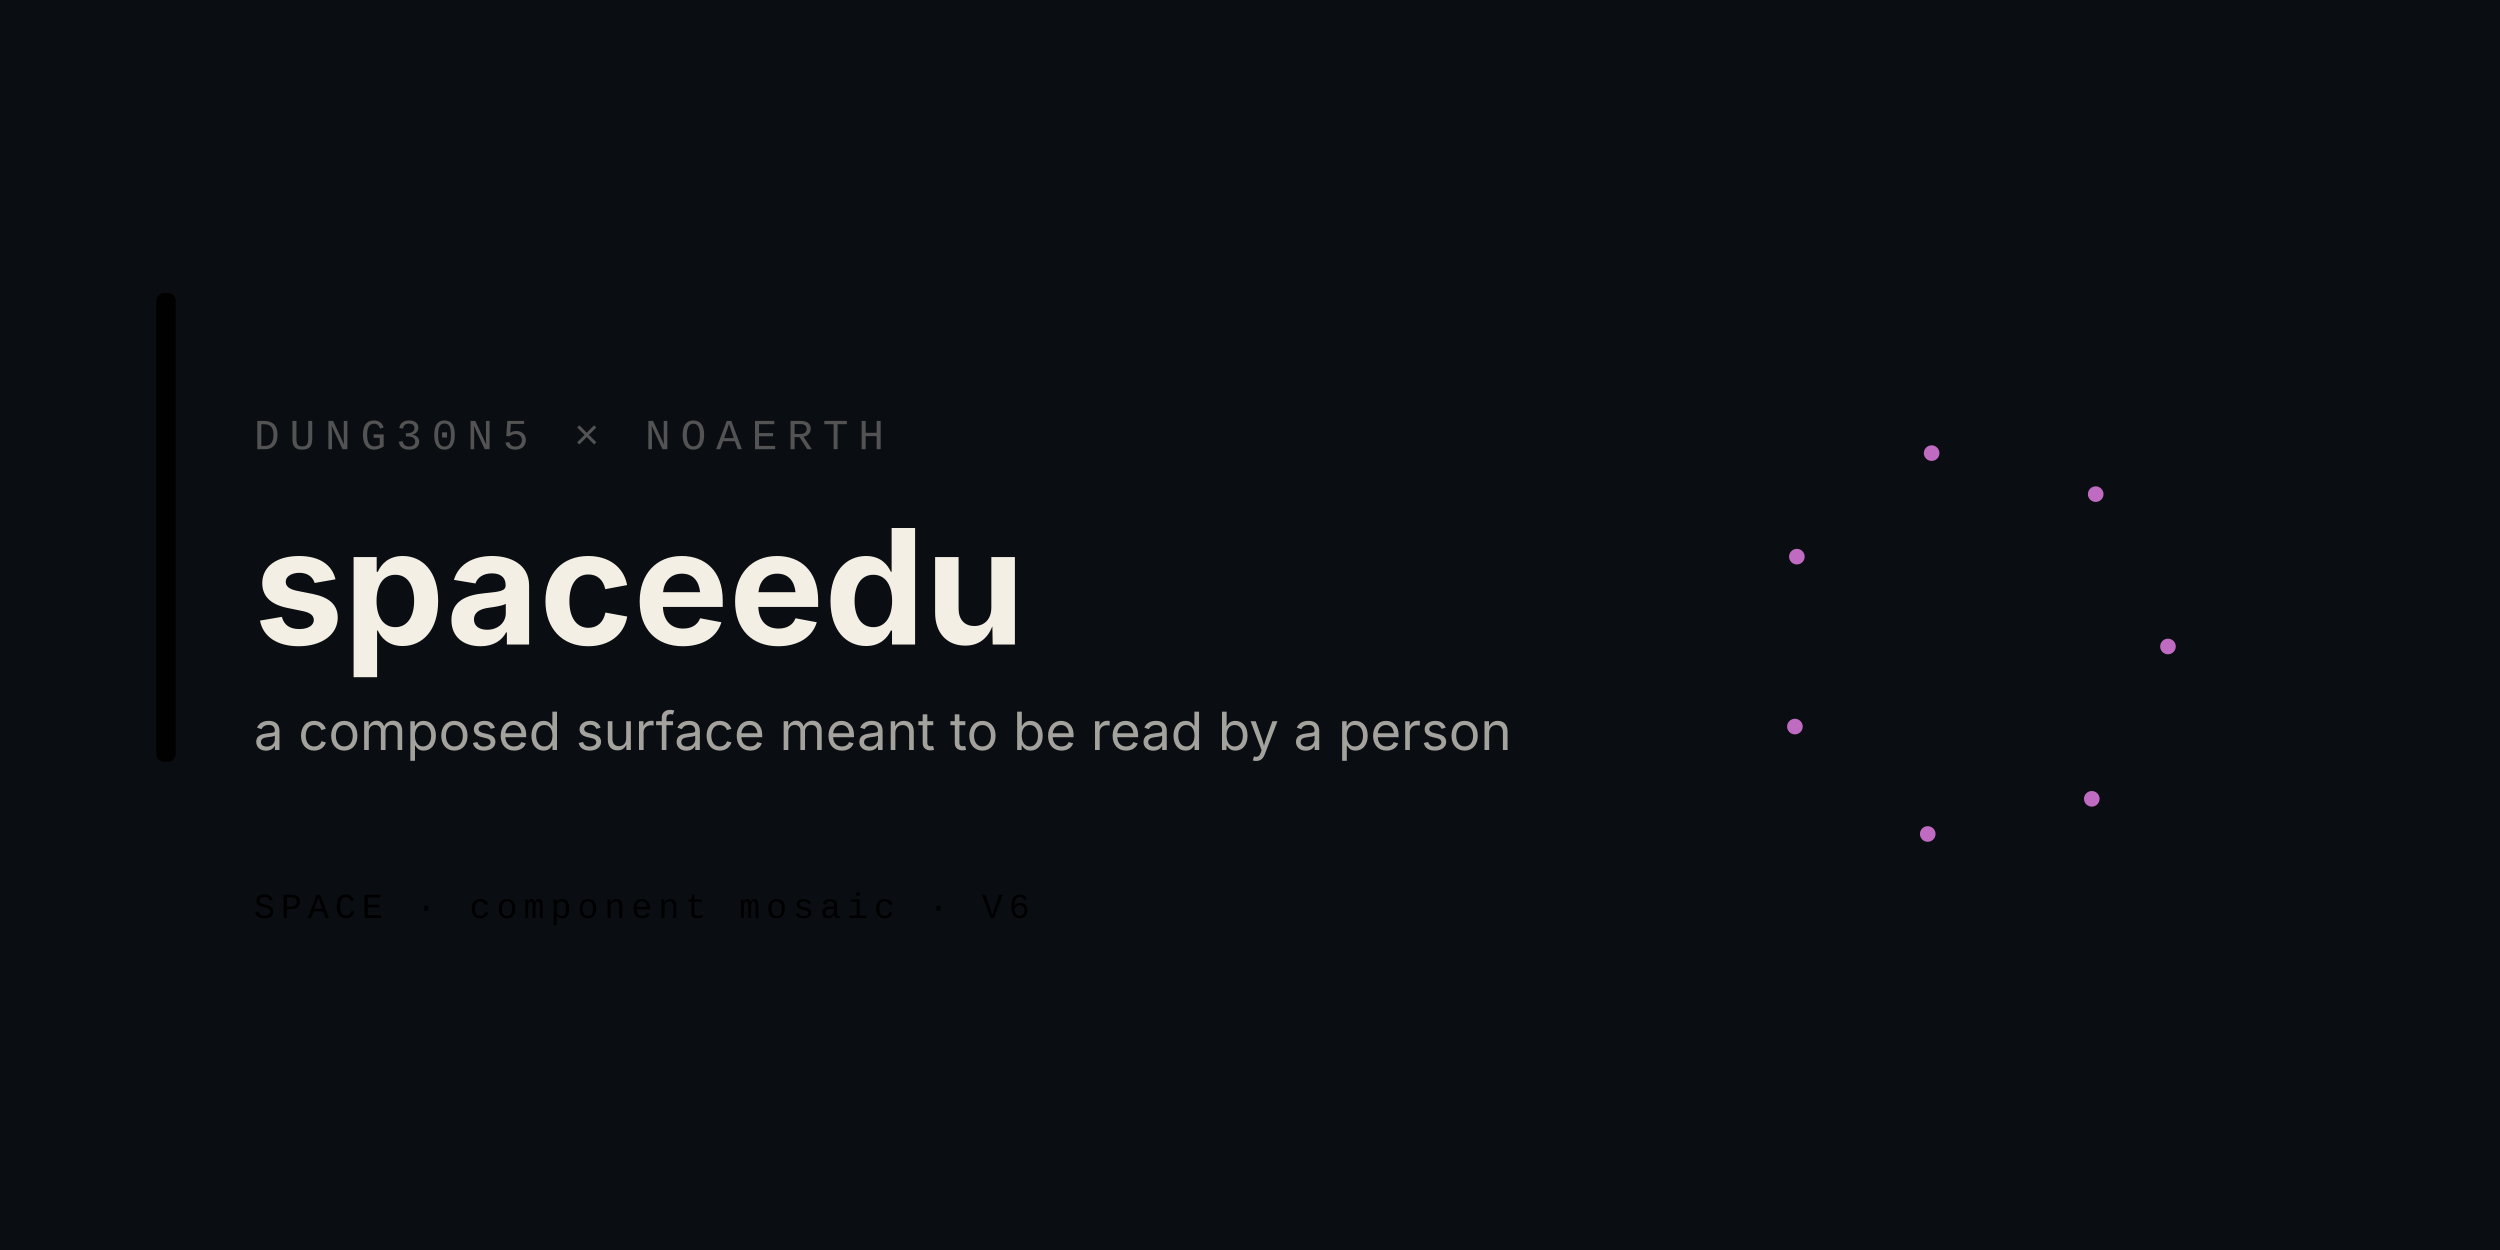
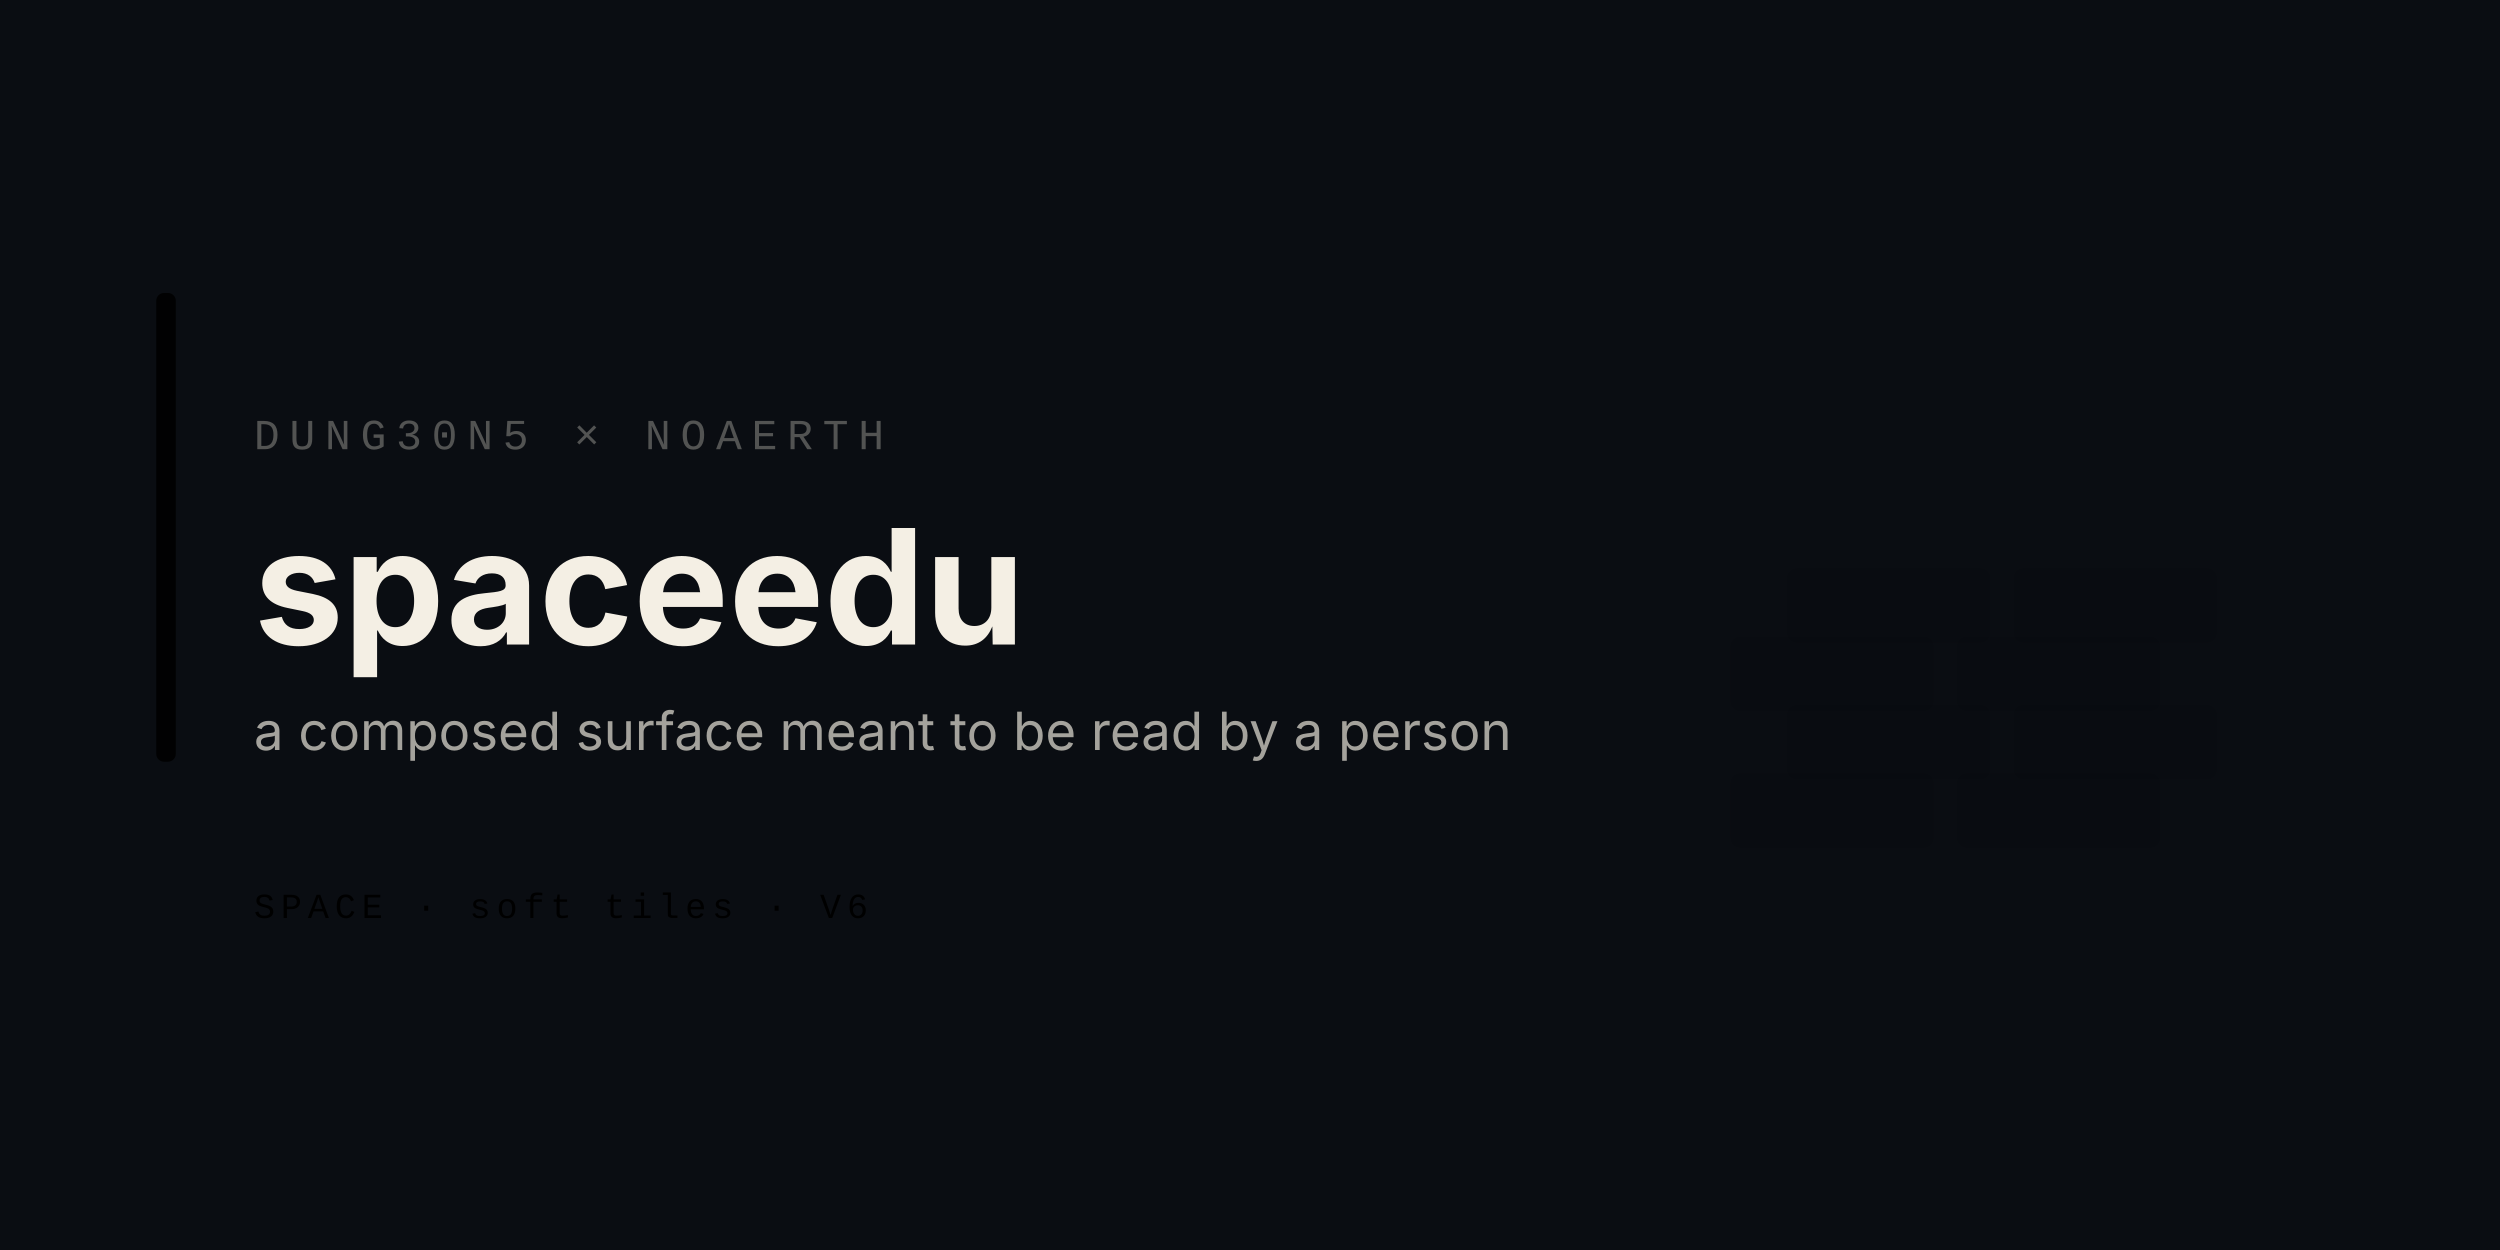
<svg xmlns="http://www.w3.org/2000/svg" viewBox="0 0 1280 640" width="1280" height="640" role="img" aria-label="spaceedu project card">
  <rect width="1280" height="640" fill="#0a0d12" />
-   <circle cx="1010" cy="330" r="52" fill="none" stroke="mint" stroke-width="1.4" opacity="0.50" />
-   <circle cx="1010" cy="330" r="90" fill="none" stroke="mint" stroke-width="1.4" opacity="0.39" />
-   <circle cx="1010" cy="330" r="128" fill="none" stroke="mint" stroke-width="1.4" opacity="0.28" />
-   <circle cx="987" cy="427" r="4" fill="violet" opacity="0.8" />
-   <circle cx="919" cy="372" r="4" fill="violet" opacity="0.8" />
-   <circle cx="920" cy="285" r="4" fill="violet" opacity="0.8" />
-   <circle cx="989" cy="232" r="4" fill="violet" opacity="0.8" />
-   <circle cx="1073" cy="253" r="4" fill="violet" opacity="0.8" />
-   <circle cx="1110" cy="331" r="4" fill="violet" opacity="0.8" />
-   <circle cx="1071" cy="409" r="4" fill="violet" opacity="0.8" />
+   <rect x="886" y="396" width="104" height="38" rx="5" fill="mint" fill-opacity="0.08" stroke="mint" stroke-width="1.1" stroke-opacity="0.4" />
+   <rect x="1002" y="396" width="104" height="38" rx="5" fill="mint" fill-opacity="0.08" stroke="mint" stroke-width="1.1" stroke-opacity="0.4" />
+   <rect x="915" y="361" width="104" height="38" rx="5" fill="mint" fill-opacity="0.08" stroke="mint" stroke-width="1.1" stroke-opacity="0.4" />
+   <rect x="1031" y="361" width="104" height="38" rx="5" fill="mint" fill-opacity="0.08" stroke="mint" stroke-width="1.1" stroke-opacity="0.4" />
+   <rect x="886" y="326" width="104" height="38" rx="5" fill="mint" fill-opacity="0.08" stroke="mint" stroke-width="1.1" stroke-opacity="0.4" />
+   <rect x="1002" y="326" width="104" height="38" rx="5" fill="mint" fill-opacity="0.08" stroke="mint" stroke-width="1.1" stroke-opacity="0.4" />
+   <rect x="915" y="291" width="104" height="38" rx="5" fill="mint" fill-opacity="0.08" stroke="mint" stroke-width="1.1" stroke-opacity="0.4" />
+   <rect x="1031" y="291" width="104" height="38" rx="5" fill="mint" fill-opacity="0.08" stroke="mint" stroke-width="1.1" stroke-opacity="0.4" />
  <rect x="80" y="150" width="10" height="240" rx="4" fill="mint" opacity="0.9" />
  <text x="130" y="230" font-family="ui-monospace, SFMono-Regular, Menlo, Monaco, Consolas, 'Liberation Mono', monospace" font-size="22" letter-spacing="5" fill="#f4efe44f">DUNG30N5 × NOAERTH</text>
  <text x="130" y="330" font-family="-apple-system, BlinkMacSystemFont, 'Segoe UI', Inter, Helvetica, Arial, sans-serif" font-size="82" font-weight="700" fill="#f4efe4">spaceedu</text>
  <text x="130" y="384" font-family="-apple-system, BlinkMacSystemFont, 'Segoe UI', Inter, Helvetica, Arial, sans-serif" font-size="27" fill="#f4efe4a8">a composed surface meant to be read by a person</text>
-   <text x="130" y="470" font-family="ui-monospace, SFMono-Regular, Menlo, Monaco, Consolas, 'Liberation Mono', monospace" font-size="18" fill="mint" letter-spacing="3">SPACE · component mosaic · V6</text>
+   <text x="130" y="470" font-family="ui-monospace, SFMono-Regular, Menlo, Monaco, Consolas, 'Liberation Mono', monospace" font-size="18" fill="mint" letter-spacing="3">SPACE · soft tiles · V6</text>
</svg>
